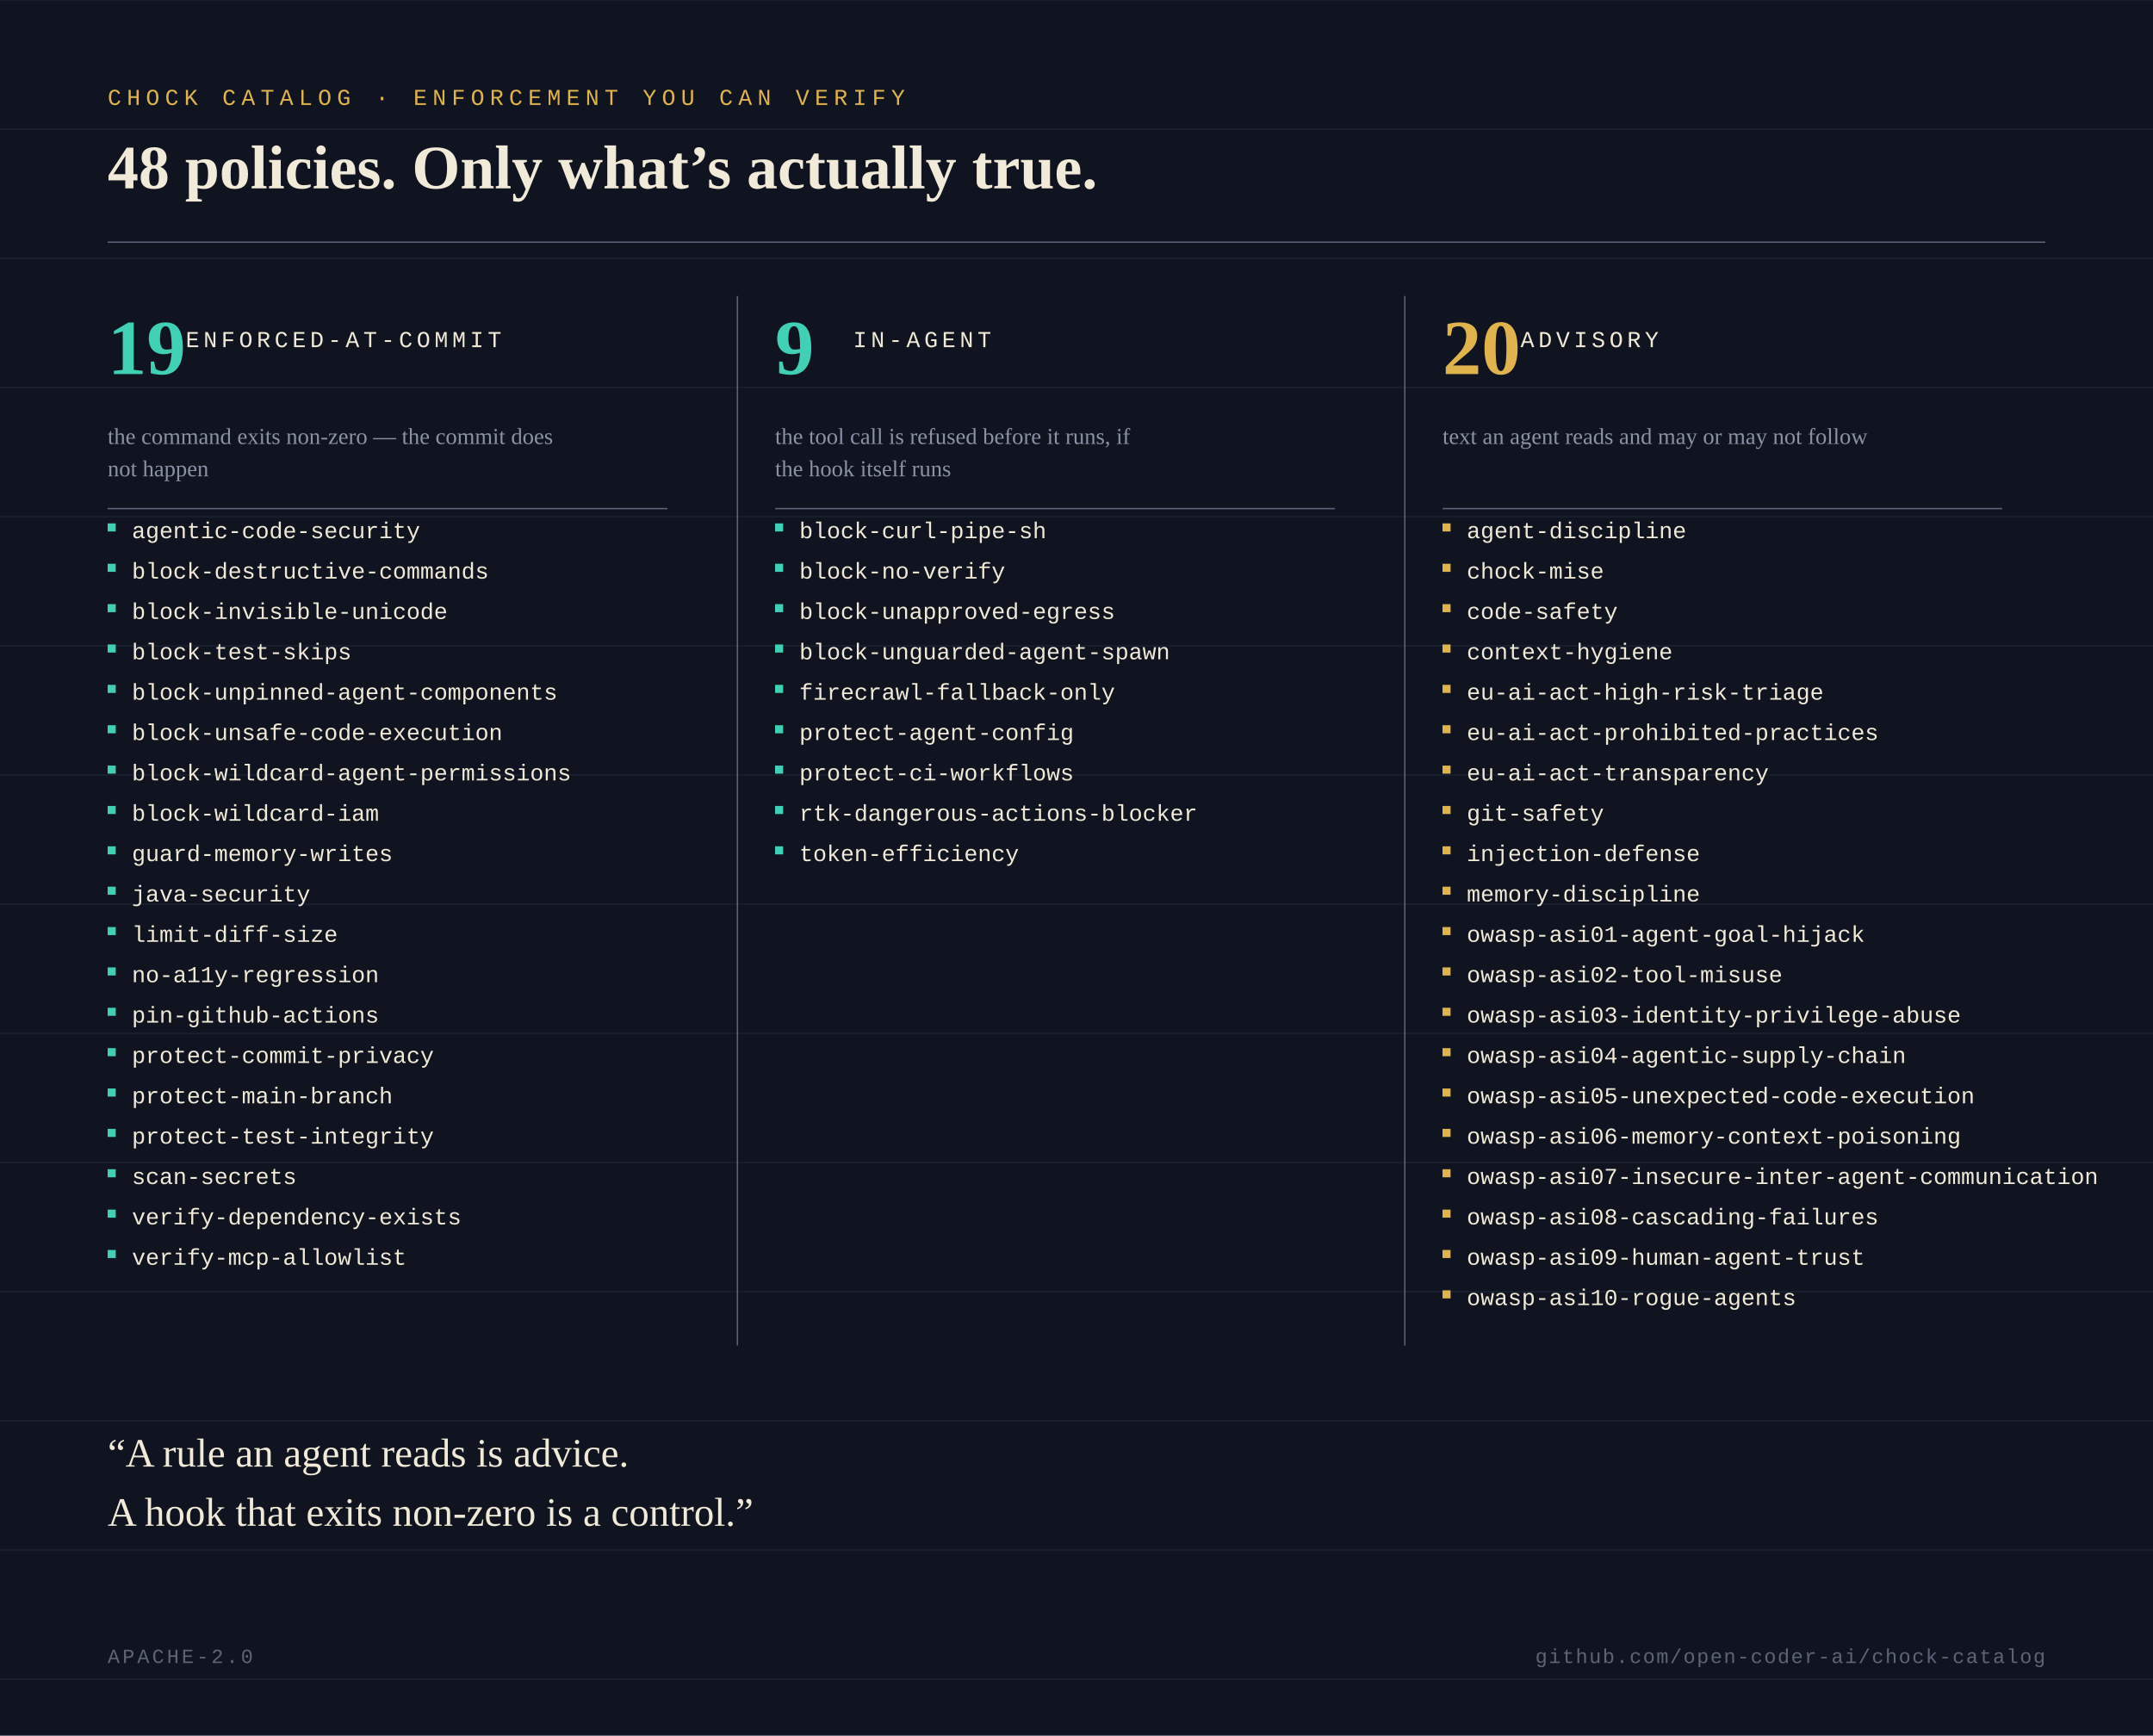
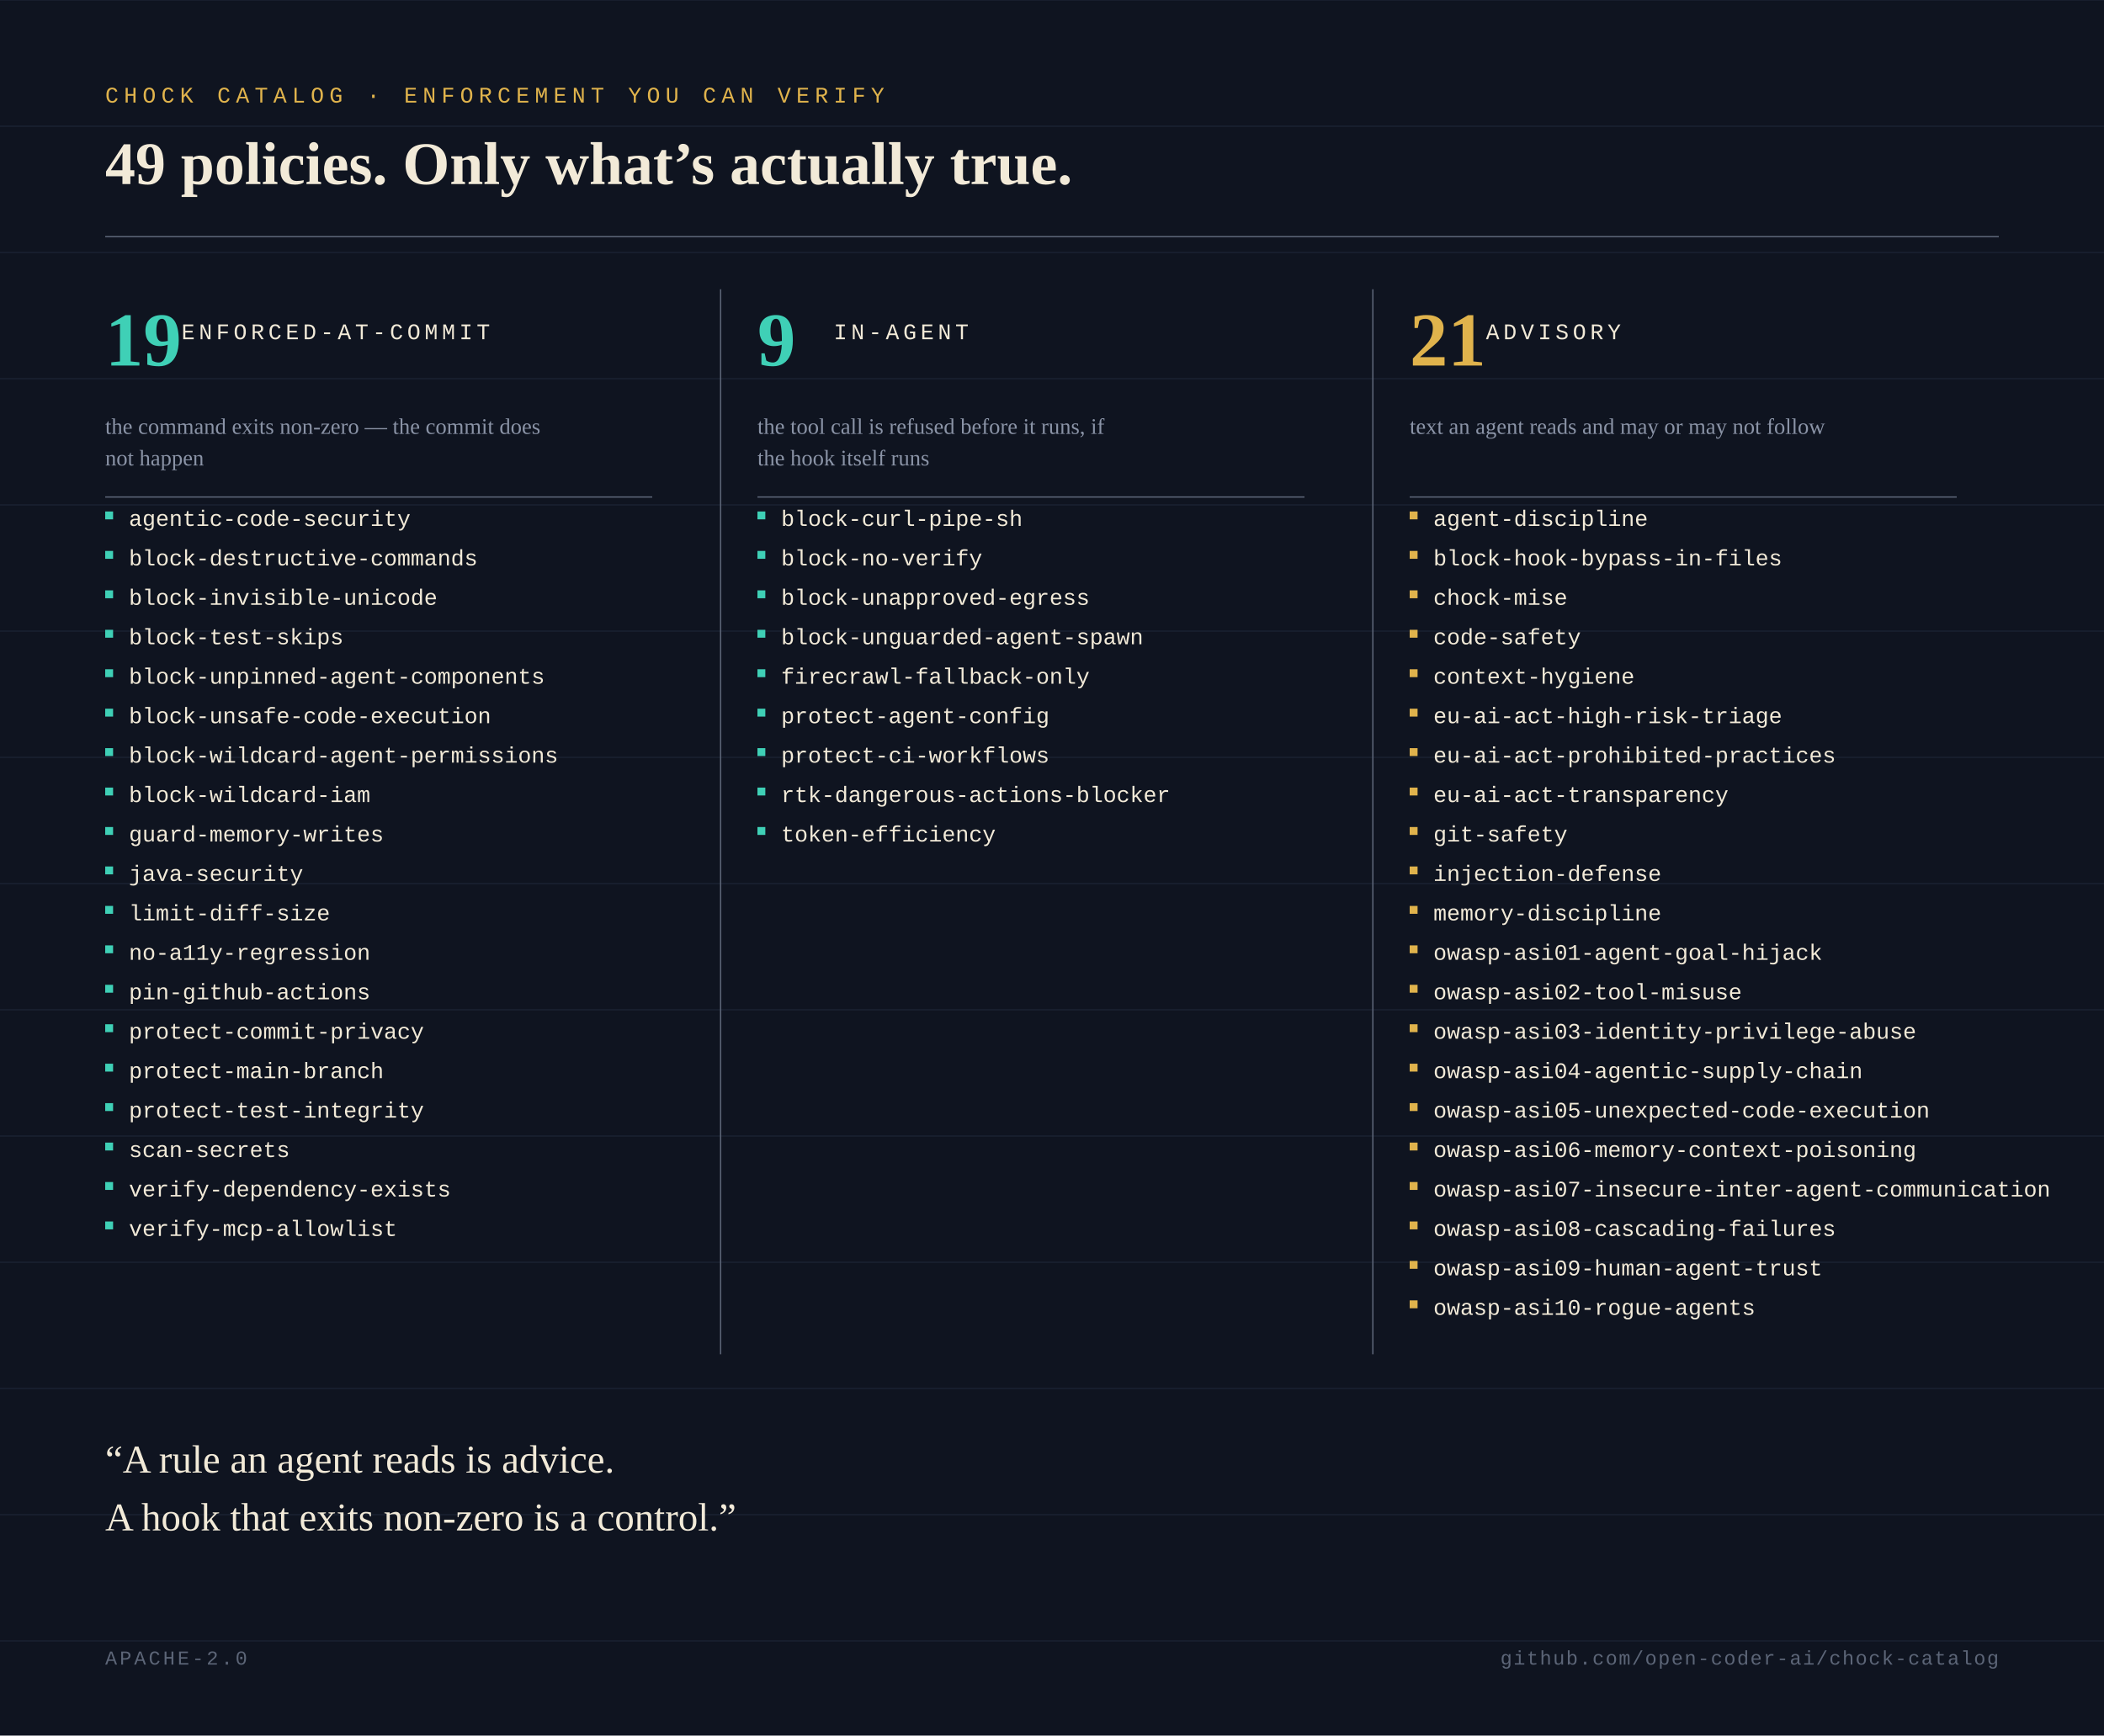
- <svg xmlns="http://www.w3.org/2000/svg" viewBox="0 0 1600 1290" width="1600" height="1290" role="img" aria-label="48 policies: 19 enforced-at-commit, 9 in-agent, 20 advisory">
-   <rect width="1600" height="1290" fill="#0f1420" />
+ <svg xmlns="http://www.w3.org/2000/svg" viewBox="0 0 1600 1320" width="1600" height="1320" role="img" aria-label="49 policies: 19 enforced-at-commit, 9 in-agent, 21 advisory">
+   <rect width="1600" height="1320" fill="#0f1420" />
  <line x1="0" y1="0" x2="1600" y2="0" stroke="#1a2130" stroke-width="1" />
  <line x1="0" y1="96" x2="1600" y2="96" stroke="#1a2130" stroke-width="1" />
  <line x1="0" y1="192" x2="1600" y2="192" stroke="#1a2130" stroke-width="1" />
  <line x1="0" y1="288" x2="1600" y2="288" stroke="#1a2130" stroke-width="1" />
  <line x1="0" y1="384" x2="1600" y2="384" stroke="#1a2130" stroke-width="1" />
  <line x1="0" y1="480" x2="1600" y2="480" stroke="#1a2130" stroke-width="1" />
  <line x1="0" y1="576" x2="1600" y2="576" stroke="#1a2130" stroke-width="1" />
  <line x1="0" y1="672" x2="1600" y2="672" stroke="#1a2130" stroke-width="1" />
  <line x1="0" y1="768" x2="1600" y2="768" stroke="#1a2130" stroke-width="1" />
  <line x1="0" y1="864" x2="1600" y2="864" stroke="#1a2130" stroke-width="1" />
  <line x1="0" y1="960" x2="1600" y2="960" stroke="#1a2130" stroke-width="1" />
  <line x1="0" y1="1056" x2="1600" y2="1056" stroke="#1a2130" stroke-width="1" />
  <line x1="0" y1="1152" x2="1600" y2="1152" stroke="#1a2130" stroke-width="1" />
  <line x1="0" y1="1248" x2="1600" y2="1248" stroke="#1a2130" stroke-width="1" />
  <text x="80" y="78" font-family="'Cascadia Code', Consolas, 'Courier New', monospace" font-size="17" letter-spacing="4" fill="#e0b34c">CHOCK CATALOG · ENFORCEMENT YOU CAN VERIFY</text>
-   <text x="80" y="140" font-family="Georgia, 'Times New Roman', serif" font-size="46" font-weight="bold" fill="#f2ead8">48 policies. Only what’s actually true.</text>
+   <text x="80" y="140" font-family="Georgia, 'Times New Roman', serif" font-size="46" font-weight="bold" fill="#f2ead8">49 policies. Only what’s actually true.</text>
  <line x1="80" y1="180" x2="1520" y2="180" stroke="#5c6577" stroke-width="1" />
  <text x="80" y="278" font-family="Georgia, 'Times New Roman', serif" font-size="58" font-weight="bold" fill="#3fd0b6">19</text>
  <text x="138" y="258" font-family="'Cascadia Code', Consolas, 'Courier New', monospace" font-size="17" letter-spacing="3" fill="#f2ead8">ENFORCED-AT-COMMIT</text>
  <text x="80" y="330" font-family="Georgia, 'Times New Roman', serif" font-size="17" fill="#8a93a6">the command exits non-zero — the commit does</text>
  <text x="80" y="354" font-family="Georgia, 'Times New Roman', serif" font-size="17" fill="#8a93a6">not happen</text>
  <line x1="80" y1="378" x2="496" y2="378" stroke="#5c6577" stroke-width="1" />
  <rect x="80" y="389" width="6" height="6" fill="#3fd0b6" />
  <text x="98" y="400" font-family="'Cascadia Code', Consolas, 'Courier New', monospace" font-size="17" fill="#f2ead8">agentic-code-security</text>
  <rect x="80" y="419" width="6" height="6" fill="#3fd0b6" />
  <text x="98" y="430" font-family="'Cascadia Code', Consolas, 'Courier New', monospace" font-size="17" fill="#f2ead8">block-destructive-commands</text>
  <rect x="80" y="449" width="6" height="6" fill="#3fd0b6" />
  <text x="98" y="460" font-family="'Cascadia Code', Consolas, 'Courier New', monospace" font-size="17" fill="#f2ead8">block-invisible-unicode</text>
  <rect x="80" y="479" width="6" height="6" fill="#3fd0b6" />
  <text x="98" y="490" font-family="'Cascadia Code', Consolas, 'Courier New', monospace" font-size="17" fill="#f2ead8">block-test-skips</text>
  <rect x="80" y="509" width="6" height="6" fill="#3fd0b6" />
  <text x="98" y="520" font-family="'Cascadia Code', Consolas, 'Courier New', monospace" font-size="17" fill="#f2ead8">block-unpinned-agent-components</text>
  <rect x="80" y="539" width="6" height="6" fill="#3fd0b6" />
  <text x="98" y="550" font-family="'Cascadia Code', Consolas, 'Courier New', monospace" font-size="17" fill="#f2ead8">block-unsafe-code-execution</text>
  <rect x="80" y="569" width="6" height="6" fill="#3fd0b6" />
  <text x="98" y="580" font-family="'Cascadia Code', Consolas, 'Courier New', monospace" font-size="17" fill="#f2ead8">block-wildcard-agent-permissions</text>
  <rect x="80" y="599" width="6" height="6" fill="#3fd0b6" />
  <text x="98" y="610" font-family="'Cascadia Code', Consolas, 'Courier New', monospace" font-size="17" fill="#f2ead8">block-wildcard-iam</text>
  <rect x="80" y="629" width="6" height="6" fill="#3fd0b6" />
  <text x="98" y="640" font-family="'Cascadia Code', Consolas, 'Courier New', monospace" font-size="17" fill="#f2ead8">guard-memory-writes</text>
  <rect x="80" y="659" width="6" height="6" fill="#3fd0b6" />
  <text x="98" y="670" font-family="'Cascadia Code', Consolas, 'Courier New', monospace" font-size="17" fill="#f2ead8">java-security</text>
  <rect x="80" y="689" width="6" height="6" fill="#3fd0b6" />
  <text x="98" y="700" font-family="'Cascadia Code', Consolas, 'Courier New', monospace" font-size="17" fill="#f2ead8">limit-diff-size</text>
  <rect x="80" y="719" width="6" height="6" fill="#3fd0b6" />
  <text x="98" y="730" font-family="'Cascadia Code', Consolas, 'Courier New', monospace" font-size="17" fill="#f2ead8">no-a11y-regression</text>
  <rect x="80" y="749" width="6" height="6" fill="#3fd0b6" />
  <text x="98" y="760" font-family="'Cascadia Code', Consolas, 'Courier New', monospace" font-size="17" fill="#f2ead8">pin-github-actions</text>
  <rect x="80" y="779" width="6" height="6" fill="#3fd0b6" />
  <text x="98" y="790" font-family="'Cascadia Code', Consolas, 'Courier New', monospace" font-size="17" fill="#f2ead8">protect-commit-privacy</text>
  <rect x="80" y="809" width="6" height="6" fill="#3fd0b6" />
  <text x="98" y="820" font-family="'Cascadia Code', Consolas, 'Courier New', monospace" font-size="17" fill="#f2ead8">protect-main-branch</text>
  <rect x="80" y="839" width="6" height="6" fill="#3fd0b6" />
  <text x="98" y="850" font-family="'Cascadia Code', Consolas, 'Courier New', monospace" font-size="17" fill="#f2ead8">protect-test-integrity</text>
  <rect x="80" y="869" width="6" height="6" fill="#3fd0b6" />
  <text x="98" y="880" font-family="'Cascadia Code', Consolas, 'Courier New', monospace" font-size="17" fill="#f2ead8">scan-secrets</text>
  <rect x="80" y="899" width="6" height="6" fill="#3fd0b6" />
  <text x="98" y="910" font-family="'Cascadia Code', Consolas, 'Courier New', monospace" font-size="17" fill="#f2ead8">verify-dependency-exists</text>
  <rect x="80" y="929" width="6" height="6" fill="#3fd0b6" />
  <text x="98" y="940" font-family="'Cascadia Code', Consolas, 'Courier New', monospace" font-size="17" fill="#f2ead8">verify-mcp-allowlist</text>
-   <line x1="548" y1="220" x2="548" y2="1000" stroke="#5c6577" stroke-width="1" />
+   <line x1="548" y1="220" x2="548" y2="1030" stroke="#5c6577" stroke-width="1" />
  <text x="576" y="278" font-family="Georgia, 'Times New Roman', serif" font-size="58" font-weight="bold" fill="#3fd0b6">9</text>
  <text x="634" y="258" font-family="'Cascadia Code', Consolas, 'Courier New', monospace" font-size="17" letter-spacing="3" fill="#f2ead8">IN-AGENT</text>
  <text x="576" y="330" font-family="Georgia, 'Times New Roman', serif" font-size="17" fill="#8a93a6">the tool call is refused before it runs, if</text>
  <text x="576" y="354" font-family="Georgia, 'Times New Roman', serif" font-size="17" fill="#8a93a6">the hook itself runs</text>
  <line x1="576" y1="378" x2="992" y2="378" stroke="#5c6577" stroke-width="1" />
  <rect x="576" y="389" width="6" height="6" fill="#3fd0b6" />
  <text x="594" y="400" font-family="'Cascadia Code', Consolas, 'Courier New', monospace" font-size="17" fill="#f2ead8">block-curl-pipe-sh</text>
  <rect x="576" y="419" width="6" height="6" fill="#3fd0b6" />
  <text x="594" y="430" font-family="'Cascadia Code', Consolas, 'Courier New', monospace" font-size="17" fill="#f2ead8">block-no-verify</text>
  <rect x="576" y="449" width="6" height="6" fill="#3fd0b6" />
  <text x="594" y="460" font-family="'Cascadia Code', Consolas, 'Courier New', monospace" font-size="17" fill="#f2ead8">block-unapproved-egress</text>
  <rect x="576" y="479" width="6" height="6" fill="#3fd0b6" />
  <text x="594" y="490" font-family="'Cascadia Code', Consolas, 'Courier New', monospace" font-size="17" fill="#f2ead8">block-unguarded-agent-spawn</text>
  <rect x="576" y="509" width="6" height="6" fill="#3fd0b6" />
  <text x="594" y="520" font-family="'Cascadia Code', Consolas, 'Courier New', monospace" font-size="17" fill="#f2ead8">firecrawl-fallback-only</text>
  <rect x="576" y="539" width="6" height="6" fill="#3fd0b6" />
  <text x="594" y="550" font-family="'Cascadia Code', Consolas, 'Courier New', monospace" font-size="17" fill="#f2ead8">protect-agent-config</text>
  <rect x="576" y="569" width="6" height="6" fill="#3fd0b6" />
  <text x="594" y="580" font-family="'Cascadia Code', Consolas, 'Courier New', monospace" font-size="17" fill="#f2ead8">protect-ci-workflows</text>
  <rect x="576" y="599" width="6" height="6" fill="#3fd0b6" />
  <text x="594" y="610" font-family="'Cascadia Code', Consolas, 'Courier New', monospace" font-size="17" fill="#f2ead8">rtk-dangerous-actions-blocker</text>
  <rect x="576" y="629" width="6" height="6" fill="#3fd0b6" />
  <text x="594" y="640" font-family="'Cascadia Code', Consolas, 'Courier New', monospace" font-size="17" fill="#f2ead8">token-efficiency</text>
-   <line x1="1044" y1="220" x2="1044" y2="1000" stroke="#5c6577" stroke-width="1" />
-   <text x="1072" y="278" font-family="Georgia, 'Times New Roman', serif" font-size="58" font-weight="bold" fill="#e0b34c">20</text>
+   <line x1="1044" y1="220" x2="1044" y2="1030" stroke="#5c6577" stroke-width="1" />
+   <text x="1072" y="278" font-family="Georgia, 'Times New Roman', serif" font-size="58" font-weight="bold" fill="#e0b34c">21</text>
  <text x="1130" y="258" font-family="'Cascadia Code', Consolas, 'Courier New', monospace" font-size="17" letter-spacing="3" fill="#f2ead8">ADVISORY</text>
  <text x="1072" y="330" font-family="Georgia, 'Times New Roman', serif" font-size="17" fill="#8a93a6">text an agent reads and may or may not follow</text>
  <line x1="1072" y1="378" x2="1488" y2="378" stroke="#5c6577" stroke-width="1" />
  <rect x="1072" y="389" width="6" height="6" fill="#e0b34c" />
  <text x="1090" y="400" font-family="'Cascadia Code', Consolas, 'Courier New', monospace" font-size="17" fill="#f2ead8">agent-discipline</text>
  <rect x="1072" y="419" width="6" height="6" fill="#e0b34c" />
-   <text x="1090" y="430" font-family="'Cascadia Code', Consolas, 'Courier New', monospace" font-size="17" fill="#f2ead8">chock-mise</text>
+   <text x="1090" y="430" font-family="'Cascadia Code', Consolas, 'Courier New', monospace" font-size="17" fill="#f2ead8">block-hook-bypass-in-files</text>
  <rect x="1072" y="449" width="6" height="6" fill="#e0b34c" />
-   <text x="1090" y="460" font-family="'Cascadia Code', Consolas, 'Courier New', monospace" font-size="17" fill="#f2ead8">code-safety</text>
+   <text x="1090" y="460" font-family="'Cascadia Code', Consolas, 'Courier New', monospace" font-size="17" fill="#f2ead8">chock-mise</text>
  <rect x="1072" y="479" width="6" height="6" fill="#e0b34c" />
-   <text x="1090" y="490" font-family="'Cascadia Code', Consolas, 'Courier New', monospace" font-size="17" fill="#f2ead8">context-hygiene</text>
+   <text x="1090" y="490" font-family="'Cascadia Code', Consolas, 'Courier New', monospace" font-size="17" fill="#f2ead8">code-safety</text>
  <rect x="1072" y="509" width="6" height="6" fill="#e0b34c" />
-   <text x="1090" y="520" font-family="'Cascadia Code', Consolas, 'Courier New', monospace" font-size="17" fill="#f2ead8">eu-ai-act-high-risk-triage</text>
+   <text x="1090" y="520" font-family="'Cascadia Code', Consolas, 'Courier New', monospace" font-size="17" fill="#f2ead8">context-hygiene</text>
  <rect x="1072" y="539" width="6" height="6" fill="#e0b34c" />
-   <text x="1090" y="550" font-family="'Cascadia Code', Consolas, 'Courier New', monospace" font-size="17" fill="#f2ead8">eu-ai-act-prohibited-practices</text>
+   <text x="1090" y="550" font-family="'Cascadia Code', Consolas, 'Courier New', monospace" font-size="17" fill="#f2ead8">eu-ai-act-high-risk-triage</text>
  <rect x="1072" y="569" width="6" height="6" fill="#e0b34c" />
-   <text x="1090" y="580" font-family="'Cascadia Code', Consolas, 'Courier New', monospace" font-size="17" fill="#f2ead8">eu-ai-act-transparency</text>
+   <text x="1090" y="580" font-family="'Cascadia Code', Consolas, 'Courier New', monospace" font-size="17" fill="#f2ead8">eu-ai-act-prohibited-practices</text>
  <rect x="1072" y="599" width="6" height="6" fill="#e0b34c" />
-   <text x="1090" y="610" font-family="'Cascadia Code', Consolas, 'Courier New', monospace" font-size="17" fill="#f2ead8">git-safety</text>
+   <text x="1090" y="610" font-family="'Cascadia Code', Consolas, 'Courier New', monospace" font-size="17" fill="#f2ead8">eu-ai-act-transparency</text>
  <rect x="1072" y="629" width="6" height="6" fill="#e0b34c" />
-   <text x="1090" y="640" font-family="'Cascadia Code', Consolas, 'Courier New', monospace" font-size="17" fill="#f2ead8">injection-defense</text>
+   <text x="1090" y="640" font-family="'Cascadia Code', Consolas, 'Courier New', monospace" font-size="17" fill="#f2ead8">git-safety</text>
  <rect x="1072" y="659" width="6" height="6" fill="#e0b34c" />
-   <text x="1090" y="670" font-family="'Cascadia Code', Consolas, 'Courier New', monospace" font-size="17" fill="#f2ead8">memory-discipline</text>
+   <text x="1090" y="670" font-family="'Cascadia Code', Consolas, 'Courier New', monospace" font-size="17" fill="#f2ead8">injection-defense</text>
  <rect x="1072" y="689" width="6" height="6" fill="#e0b34c" />
-   <text x="1090" y="700" font-family="'Cascadia Code', Consolas, 'Courier New', monospace" font-size="17" fill="#f2ead8">owasp-asi01-agent-goal-hijack</text>
+   <text x="1090" y="700" font-family="'Cascadia Code', Consolas, 'Courier New', monospace" font-size="17" fill="#f2ead8">memory-discipline</text>
  <rect x="1072" y="719" width="6" height="6" fill="#e0b34c" />
-   <text x="1090" y="730" font-family="'Cascadia Code', Consolas, 'Courier New', monospace" font-size="17" fill="#f2ead8">owasp-asi02-tool-misuse</text>
+   <text x="1090" y="730" font-family="'Cascadia Code', Consolas, 'Courier New', monospace" font-size="17" fill="#f2ead8">owasp-asi01-agent-goal-hijack</text>
  <rect x="1072" y="749" width="6" height="6" fill="#e0b34c" />
-   <text x="1090" y="760" font-family="'Cascadia Code', Consolas, 'Courier New', monospace" font-size="17" fill="#f2ead8">owasp-asi03-identity-privilege-abuse</text>
+   <text x="1090" y="760" font-family="'Cascadia Code', Consolas, 'Courier New', monospace" font-size="17" fill="#f2ead8">owasp-asi02-tool-misuse</text>
  <rect x="1072" y="779" width="6" height="6" fill="#e0b34c" />
-   <text x="1090" y="790" font-family="'Cascadia Code', Consolas, 'Courier New', monospace" font-size="17" fill="#f2ead8">owasp-asi04-agentic-supply-chain</text>
+   <text x="1090" y="790" font-family="'Cascadia Code', Consolas, 'Courier New', monospace" font-size="17" fill="#f2ead8">owasp-asi03-identity-privilege-abuse</text>
  <rect x="1072" y="809" width="6" height="6" fill="#e0b34c" />
-   <text x="1090" y="820" font-family="'Cascadia Code', Consolas, 'Courier New', monospace" font-size="17" fill="#f2ead8">owasp-asi05-unexpected-code-execution</text>
+   <text x="1090" y="820" font-family="'Cascadia Code', Consolas, 'Courier New', monospace" font-size="17" fill="#f2ead8">owasp-asi04-agentic-supply-chain</text>
  <rect x="1072" y="839" width="6" height="6" fill="#e0b34c" />
-   <text x="1090" y="850" font-family="'Cascadia Code', Consolas, 'Courier New', monospace" font-size="17" fill="#f2ead8">owasp-asi06-memory-context-poisoning</text>
+   <text x="1090" y="850" font-family="'Cascadia Code', Consolas, 'Courier New', monospace" font-size="17" fill="#f2ead8">owasp-asi05-unexpected-code-execution</text>
  <rect x="1072" y="869" width="6" height="6" fill="#e0b34c" />
-   <text x="1090" y="880" font-family="'Cascadia Code', Consolas, 'Courier New', monospace" font-size="17" fill="#f2ead8">owasp-asi07-insecure-inter-agent-communication</text>
+   <text x="1090" y="880" font-family="'Cascadia Code', Consolas, 'Courier New', monospace" font-size="17" fill="#f2ead8">owasp-asi06-memory-context-poisoning</text>
  <rect x="1072" y="899" width="6" height="6" fill="#e0b34c" />
-   <text x="1090" y="910" font-family="'Cascadia Code', Consolas, 'Courier New', monospace" font-size="17" fill="#f2ead8">owasp-asi08-cascading-failures</text>
+   <text x="1090" y="910" font-family="'Cascadia Code', Consolas, 'Courier New', monospace" font-size="17" fill="#f2ead8">owasp-asi07-insecure-inter-agent-communication</text>
  <rect x="1072" y="929" width="6" height="6" fill="#e0b34c" />
-   <text x="1090" y="940" font-family="'Cascadia Code', Consolas, 'Courier New', monospace" font-size="17" fill="#f2ead8">owasp-asi09-human-agent-trust</text>
+   <text x="1090" y="940" font-family="'Cascadia Code', Consolas, 'Courier New', monospace" font-size="17" fill="#f2ead8">owasp-asi08-cascading-failures</text>
  <rect x="1072" y="959" width="6" height="6" fill="#e0b34c" />
-   <text x="1090" y="970" font-family="'Cascadia Code', Consolas, 'Courier New', monospace" font-size="17" fill="#f2ead8">owasp-asi10-rogue-agents</text>
-   <text x="80" y="1090" font-family="Georgia, 'Times New Roman', serif" font-size="30" fill="#f2ead8">“A rule an agent reads is advice.</text>
-   <text x="80" y="1134" font-family="Georgia, 'Times New Roman', serif" font-size="30" fill="#f2ead8">A hook that exits non-zero is a control.”</text>
-   <text x="80" y="1236" font-family="'Cascadia Code', Consolas, 'Courier New', monospace" font-size="15" letter-spacing="2" fill="#5c6577">APACHE-2.0</text>
-   <text x="1520" y="1236" text-anchor="end" font-family="'Cascadia Code', Consolas, 'Courier New', monospace" font-size="15" letter-spacing="1" fill="#5c6577">github.com/open-coder-ai/chock-catalog</text>
+   <text x="1090" y="970" font-family="'Cascadia Code', Consolas, 'Courier New', monospace" font-size="17" fill="#f2ead8">owasp-asi09-human-agent-trust</text>
+   <rect x="1072" y="989" width="6" height="6" fill="#e0b34c" />
+   <text x="1090" y="1000" font-family="'Cascadia Code', Consolas, 'Courier New', monospace" font-size="17" fill="#f2ead8">owasp-asi10-rogue-agents</text>
+   <text x="80" y="1120" font-family="Georgia, 'Times New Roman', serif" font-size="30" fill="#f2ead8">“A rule an agent reads is advice.</text>
+   <text x="80" y="1164" font-family="Georgia, 'Times New Roman', serif" font-size="30" fill="#f2ead8">A hook that exits non-zero is a control.”</text>
+   <text x="80" y="1266" font-family="'Cascadia Code', Consolas, 'Courier New', monospace" font-size="15" letter-spacing="2" fill="#5c6577">APACHE-2.0</text>
+   <text x="1520" y="1266" text-anchor="end" font-family="'Cascadia Code', Consolas, 'Courier New', monospace" font-size="15" letter-spacing="1" fill="#5c6577">github.com/open-coder-ai/chock-catalog</text>
</svg>
